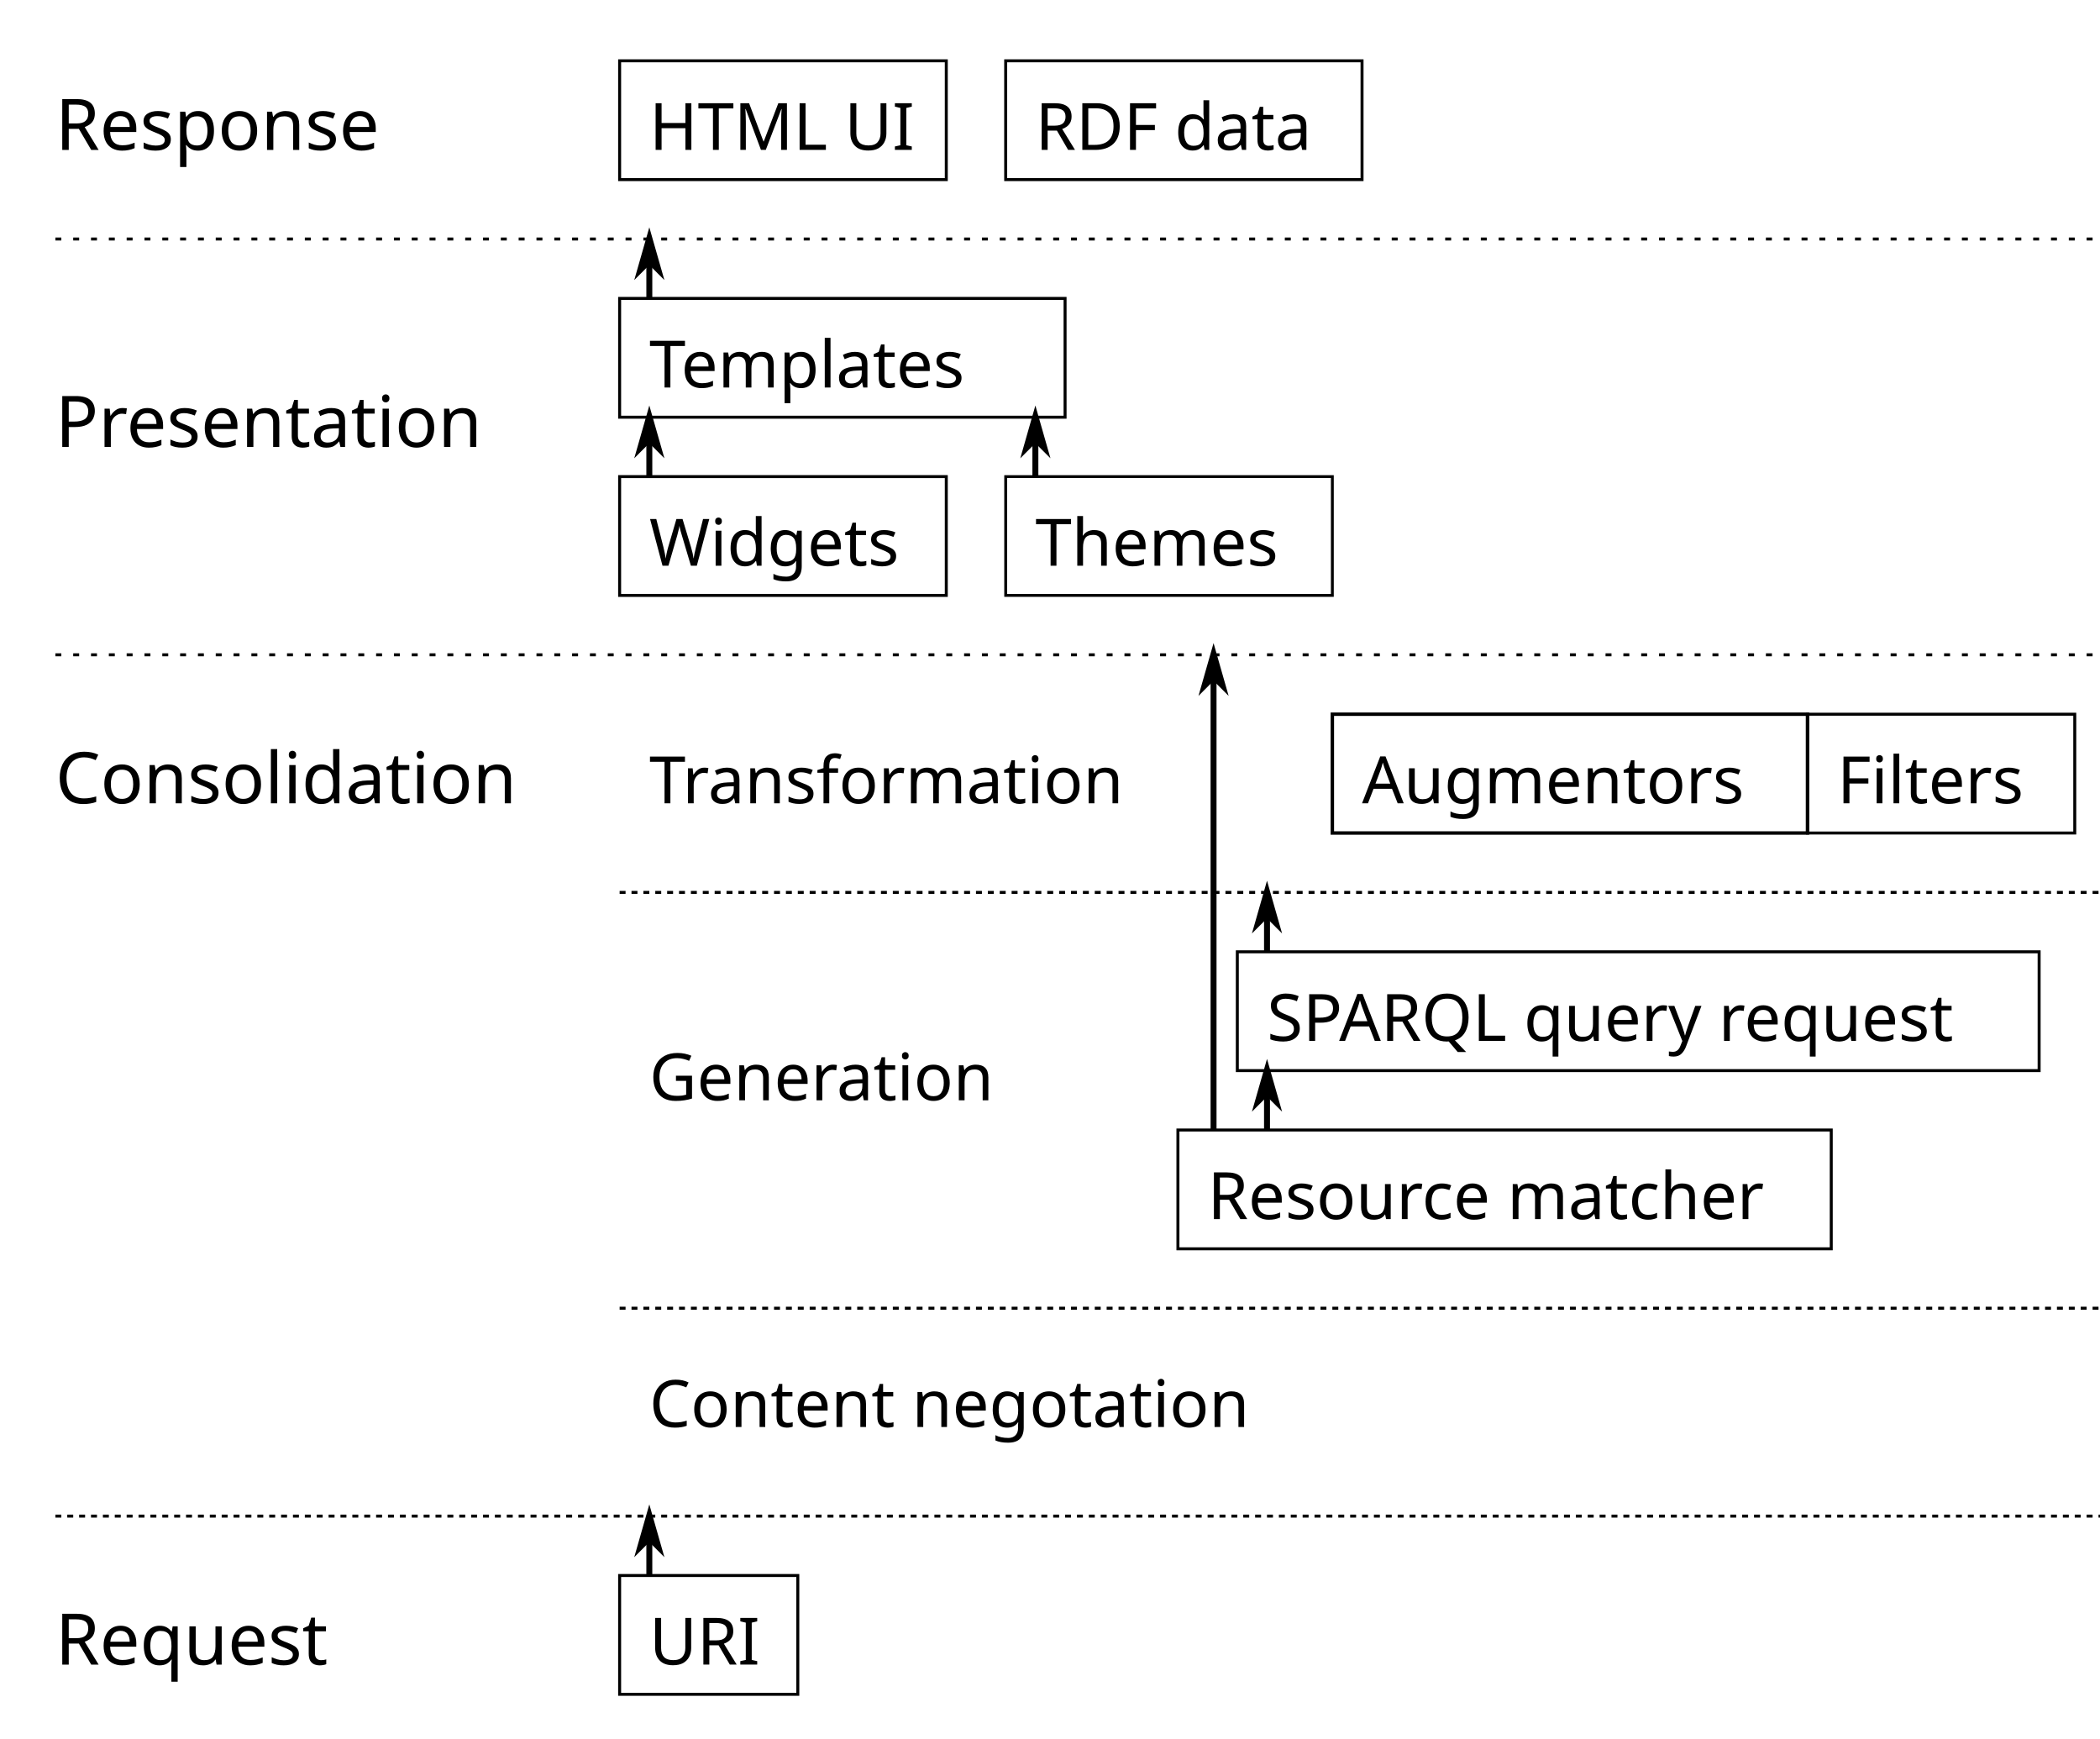
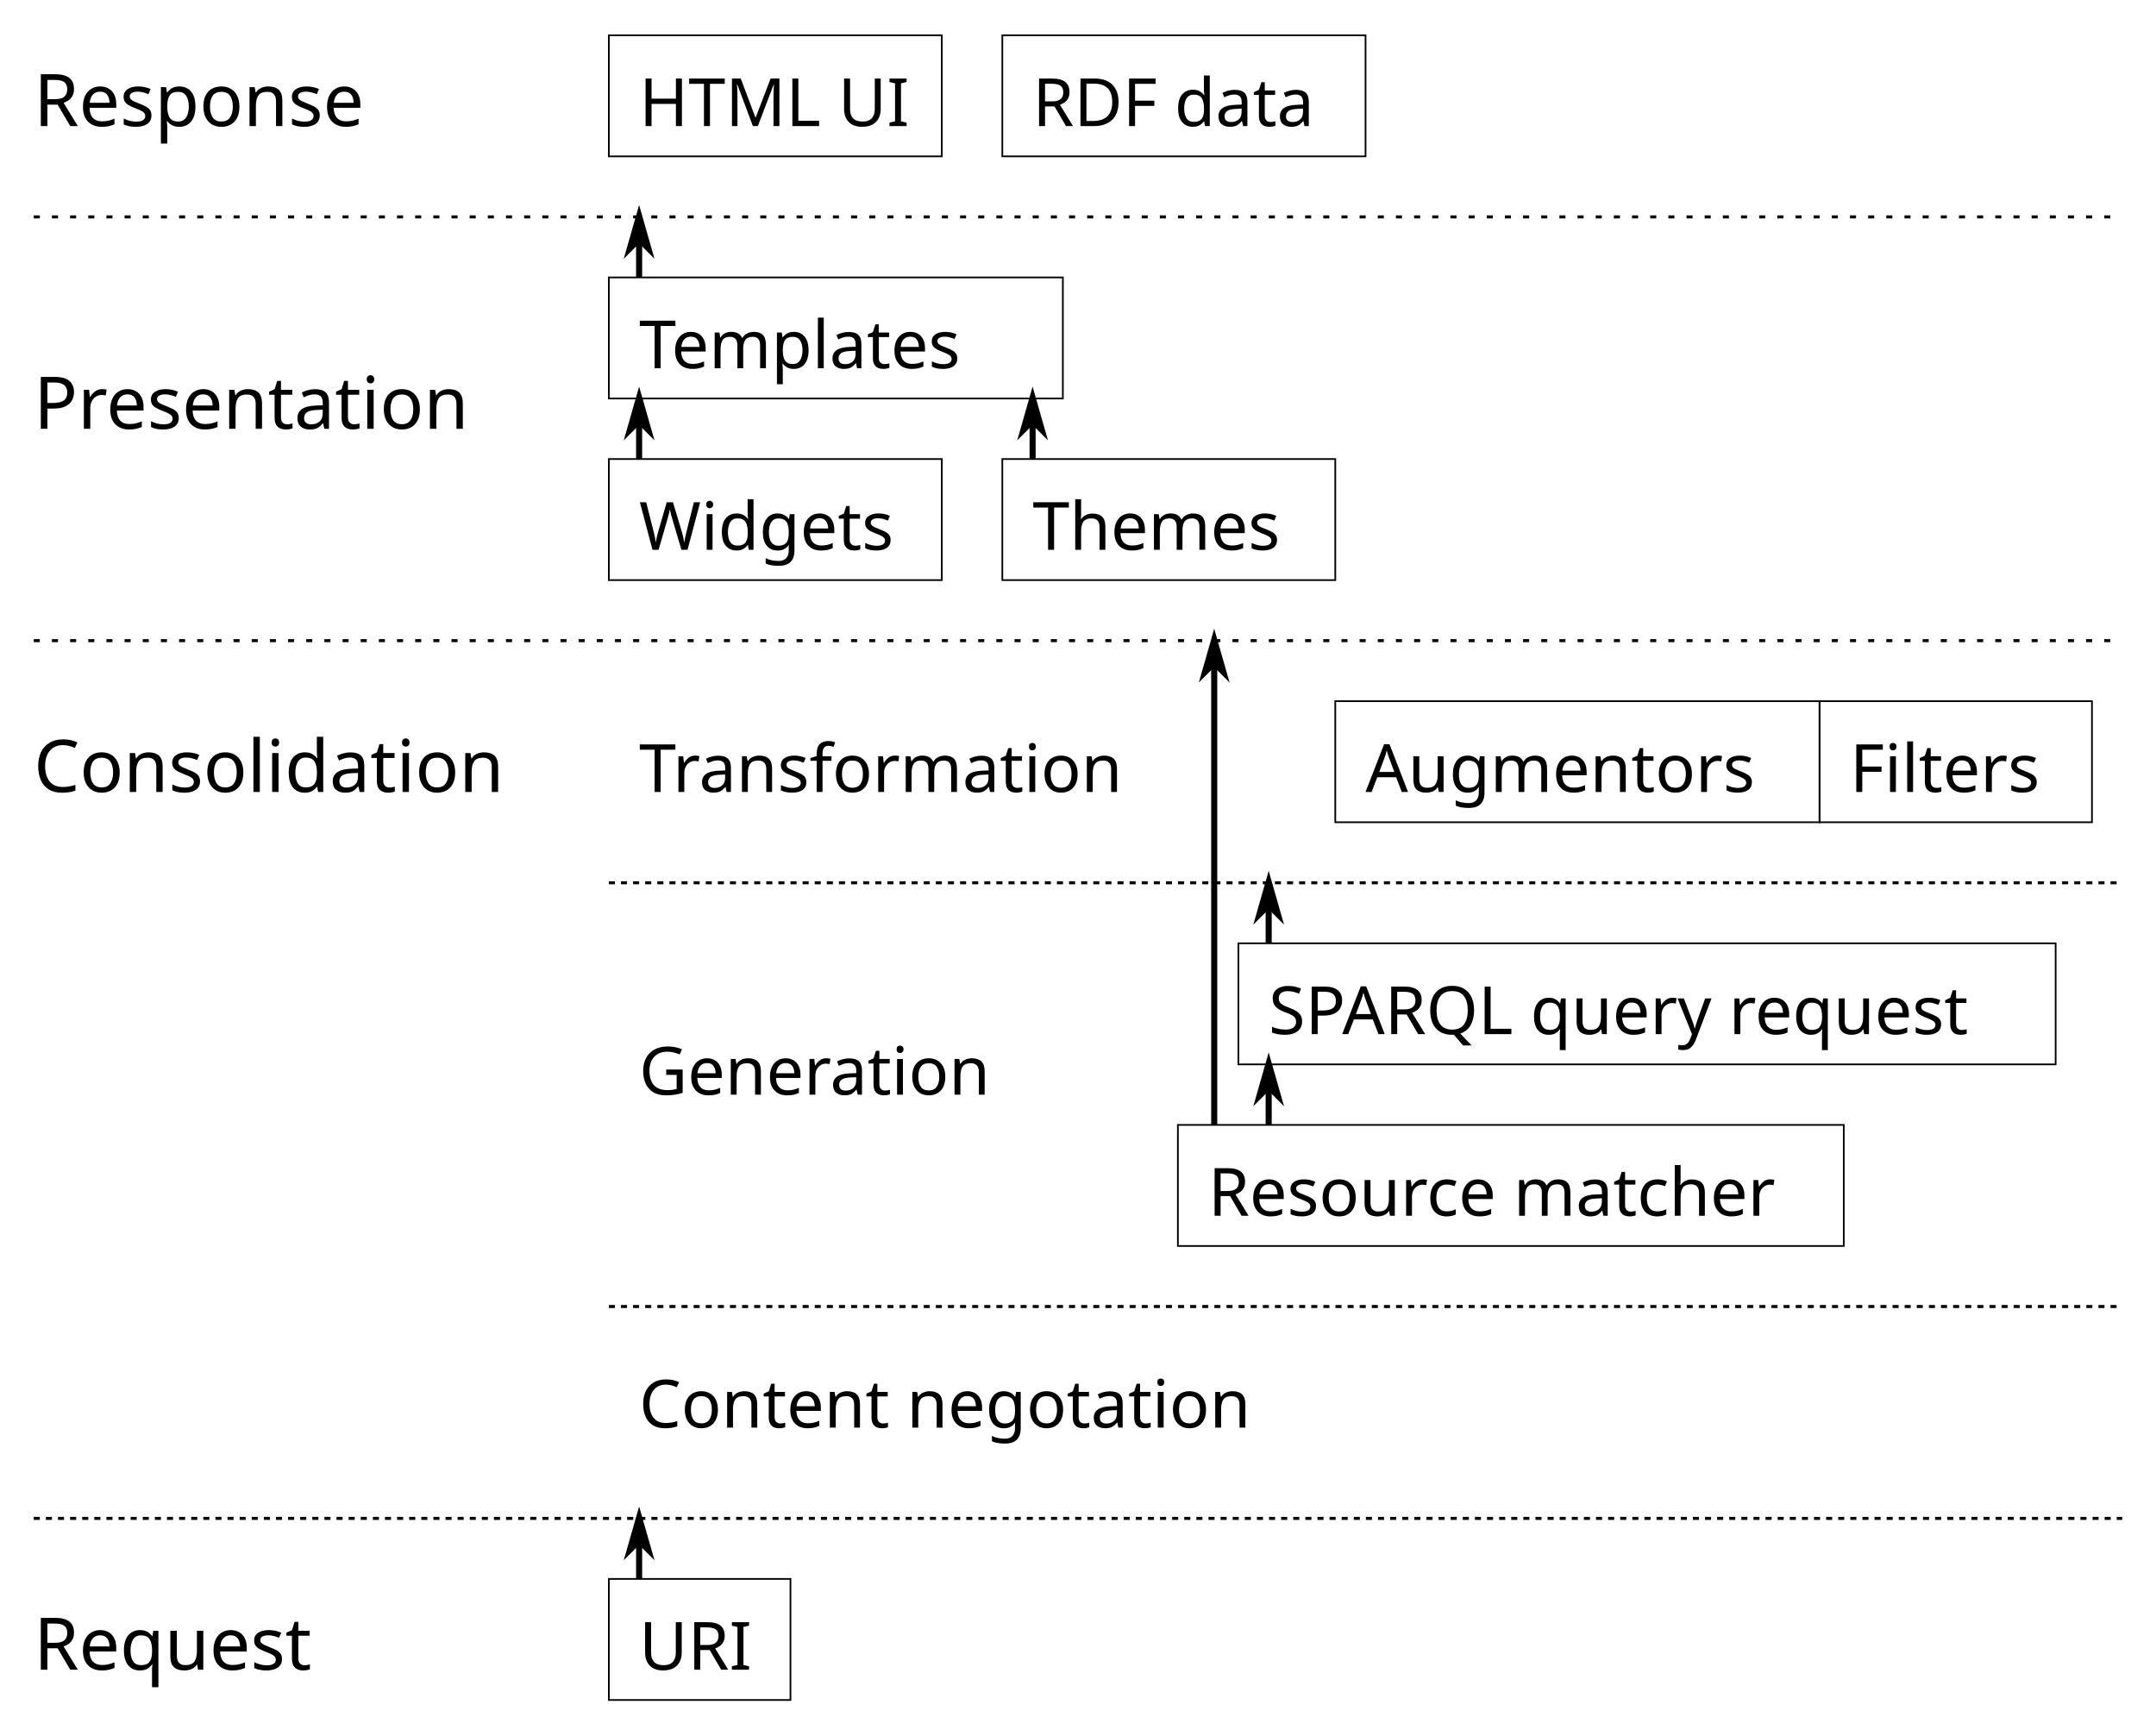
- <svg xmlns="http://www.w3.org/2000/svg" width="353.576" height="292.733" id="svg6610" version="1.1">
+ <svg xmlns="http://www.w3.org/2000/svg" width="639.125" height="514.406" id="svg6610" version="1.1">
  <defs id="defs6612">
    <marker orient="auto" refY="0" refX="0" id="Arrow1Mend" style="overflow:visible">
      <path id="path4860" d="M 0,0 5,-5 -12.5,0 5,5 0,0 z" style="fill-rule:evenodd;stroke:#000000;stroke-width:1pt" transform="matrix(-0.4,0,0,-0.4,-4,0)" />
    </marker>
    <marker orient="auto" refY="0" refX="0" id="marker7323" style="overflow:visible">
      <path id="path7325" d="M 0,0 5,-5 -12.5,0 5,5 0,0 z" style="fill-rule:evenodd;stroke:#000000;stroke-width:1pt" transform="matrix(-0.4,0,0,-0.4,-4,0)" />
    </marker>
    <marker orient="auto" refY="0" refX="0" id="Arrow1Mend-6" style="overflow:visible">
      <path id="path4860-5" d="M 0,0 5,-5 -12.5,0 5,5 0,0 z" style="fill-rule:evenodd;stroke:#000000;stroke-width:1pt" transform="matrix(-0.4,0,0,-0.4,-4,0)" />
    </marker>
    <marker orient="auto" refY="0" refX="0" id="Arrow1Mend-9" style="overflow:visible">
      <path id="path4860-4" d="M 0,0 5,-5 -12.5,0 5,5 0,0 z" style="fill-rule:evenodd;stroke:#000000;stroke-width:1pt" transform="matrix(-0.4,0,0,-0.4,-4,0)" />
    </marker>
    <marker orient="auto" refY="0" refX="0" id="Arrow1Mend-1" style="overflow:visible">
      <path id="path4860-0" d="M 0,0 5,-5 -12.5,0 5,5 0,0 z" style="fill-rule:evenodd;stroke:#000000;stroke-width:1pt" transform="matrix(-0.4,0,0,-0.4,-4,0)" />
    </marker>
    <marker orient="auto" refY="0" refX="0" id="Arrow1Mend-5" style="overflow:visible">
      <path id="path4860-06" d="M 0,0 5,-5 -12.5,0 5,5 0,0 z" style="fill-rule:evenodd;stroke:#000000;stroke-width:1pt" transform="matrix(-0.4,0,0,-0.4,-4,0)" />
    </marker>
    <marker orient="auto" refY="0" refX="0" id="Arrow1Mend-3" style="overflow:visible">
      <path id="path4860-8" d="M 0,0 5,-5 -12.5,0 5,5 0,0 z" style="fill-rule:evenodd;stroke:#000000;stroke-width:1pt" transform="matrix(-0.4,0,0,-0.4,-4,0)" />
    </marker>
  </defs>
-   <g id="layer1" transform="translate(-5.673828,-2.125)">
-     <text xml:space="preserve" style="font-size:12px;font-style:normal;font-weight:normal;line-height:125%;letter-spacing:0px;word-spacing:0px;fill:#000000;fill-opacity:1;stroke:none;font-family:Sans" x="235" y="137.362" id="text6672">
-       <tspan id="tspan6674" x="235" y="137.362" style="font-size:11px">Augmentors</tspan>
+   <g id="layer1" transform="translate(132.0625,107.3438)">
+     <text xml:space="preserve" style="font-size:21.534px;font-style:normal;font-weight:normal;line-height:125%;letter-spacing:0px;word-spacing:0px;fill:#000000;fill-opacity:1;stroke:none;font-family:Sans" x="272.739" y="127.431" id="text6672">
+       <tspan id="tspan6674" x="272.739" y="127.431" style="font-size:19.74px">Augmentors</tspan>
    </text>
-     <text xml:space="preserve" style="font-size:12px;font-style:normal;font-weight:normal;line-height:125%;letter-spacing:0px;word-spacing:0px;fill:#000000;fill-opacity:1;stroke:none;font-family:Sans" x="15" y="282.362" id="text6620">
-       <tspan id="tspan6622" x="15" y="282.362">Request</tspan>
+     <text xml:space="preserve" style="font-size:21.534px;font-style:normal;font-weight:normal;line-height:125%;letter-spacing:0px;word-spacing:0px;fill:#000000;fill-opacity:1;stroke:none;font-family:Sans" x="-122.051" y="387.634" id="text6620">
+       <tspan id="tspan6622" x="-122.051" y="387.634">Request</tspan>
    </text>
-     <text xml:space="preserve" style="font-size:12px;font-style:normal;font-weight:normal;line-height:125%;letter-spacing:0px;word-spacing:0px;fill:#000000;fill-opacity:1;stroke:none;font-family:Sans" x="15" y="27.362" id="text6624">
-       <tspan id="tspan6626" x="15" y="27.362">Response</tspan>
+     <text xml:space="preserve" style="font-size:21.534px;font-style:normal;font-weight:normal;line-height:125%;letter-spacing:0px;word-spacing:0px;fill:#000000;fill-opacity:1;stroke:none;font-family:Sans" x="-122.051" y="-69.964" id="text6624">
+       <tspan id="tspan6626" x="-122.051" y="-69.964">Response</tspan>
    </text>
-     <text xml:space="preserve" style="font-size:12px;font-style:normal;font-weight:normal;line-height:125%;letter-spacing:0px;word-spacing:0px;fill:#000000;fill-opacity:1;stroke:none;font-family:Sans" x="15" y="137.362" id="text6628">
-       <tspan id="tspan6630" x="15" y="137.362">Consolidation</tspan>
+     <text xml:space="preserve" style="font-size:21.534px;font-style:normal;font-weight:normal;line-height:125%;letter-spacing:0px;word-spacing:0px;fill:#000000;fill-opacity:1;stroke:none;font-family:Sans" x="-122.051" y="127.431" id="text6628">
+       <tspan id="tspan6630" x="-122.051" y="127.431">Consolidation</tspan>
    </text>
-     <text xml:space="preserve" style="font-size:12px;font-style:normal;font-weight:normal;line-height:125%;letter-spacing:0px;word-spacing:0px;fill:#000000;fill-opacity:1;stroke:none;font-family:Sans" x="15" y="77.362" id="text6632">
-       <tspan id="tspan6634" x="15" y="77.362">Presentation</tspan>
+     <text xml:space="preserve" style="font-size:21.534px;font-style:normal;font-weight:normal;line-height:125%;letter-spacing:0px;word-spacing:0px;fill:#000000;fill-opacity:1;stroke:none;font-family:Sans" x="-122.051" y="19.761" id="text6632">
+       <tspan id="tspan6634" x="-122.051" y="19.761">Presentation</tspan>
    </text>
-     <text xml:space="preserve" style="font-size:12px;font-style:normal;font-weight:normal;line-height:125%;letter-spacing:0px;word-spacing:0px;fill:#000000;fill-opacity:1;stroke:none;font-family:Sans" x="115" y="242.362" id="text6636">
-       <tspan id="tspan6638" x="115" y="242.362" style="font-size:11px">Content negotation</tspan>
+     <text xml:space="preserve" style="font-size:21.534px;font-style:normal;font-weight:normal;line-height:125%;letter-spacing:0px;word-spacing:0px;fill:#000000;fill-opacity:1;stroke:none;font-family:Sans" x="57.399" y="315.853" id="text6636">
+       <tspan id="tspan6638" x="57.399" y="315.853" style="font-size:19.74px">Content negotation</tspan>
    </text>
    <text xml:space="preserve" style="font-size:12px;font-style:normal;font-weight:normal;line-height:125%;letter-spacing:0px;word-spacing:0px;fill:#000000;fill-opacity:1;stroke:none;font-family:Sans" x="160.109" y="149.791" id="text6644">
      <tspan id="tspan6646" x="160.109" y="149.791" />
    </text>
-     <text xml:space="preserve" style="font-size:12px;font-style:normal;font-weight:normal;line-height:125%;letter-spacing:0px;word-spacing:0px;fill:#000000;fill-opacity:1;stroke:none;font-family:Sans" x="219" y="177.362" id="text6660">
-       <tspan id="tspan6662" x="219" y="177.362" style="font-size:11px">SPARQL query request</tspan>
+     <text xml:space="preserve" style="font-size:21.534px;font-style:normal;font-weight:normal;line-height:125%;letter-spacing:0px;word-spacing:0px;fill:#000000;fill-opacity:1;stroke:none;font-family:Sans" x="244.027" y="199.211" id="text6660">
+       <tspan id="tspan6662" x="244.027" y="199.211" style="font-size:19.74px">SPARQL query request</tspan>
    </text>
-     <text xml:space="preserve" style="font-size:12px;font-style:normal;font-weight:normal;line-height:125%;letter-spacing:0px;word-spacing:0px;fill:#000000;fill-opacity:1;stroke:none;font-family:Sans" x="209" y="207.362" id="text6664">
-       <tspan id="tspan6666" x="209" y="207.362" style="font-size:11px">Resource matcher</tspan>
+     <text xml:space="preserve" style="font-size:21.534px;font-style:normal;font-weight:normal;line-height:125%;letter-spacing:0px;word-spacing:0px;fill:#000000;fill-opacity:1;stroke:none;font-family:Sans" x="226.082" y="253.046" id="text6664">
+       <tspan id="tspan6666" x="226.082" y="253.046" style="font-size:19.74px">Resource matcher</tspan>
    </text>
-     <text xml:space="preserve" style="font-size:12px;font-style:normal;font-weight:normal;line-height:125%;letter-spacing:0px;word-spacing:0px;fill:#000000;fill-opacity:1;stroke:none;font-family:Sans" x="315" y="137.362" id="text6676">
-       <tspan id="tspan6678" x="315" y="137.362" style="font-size:11px">Filters</tspan>
+     <text xml:space="preserve" style="font-size:21.534px;font-style:normal;font-weight:normal;line-height:125%;letter-spacing:0px;word-spacing:0px;fill:#000000;fill-opacity:1;stroke:none;font-family:Sans" x="416.299" y="127.431" id="text6676">
+       <tspan id="tspan6678" x="416.299" y="127.431" style="font-size:19.74px">Filters</tspan>
    </text>
-     <text xml:space="preserve" style="font-size:12px;font-style:normal;font-weight:normal;line-height:125%;letter-spacing:0px;word-spacing:0px;fill:#000000;fill-opacity:1;stroke:none;font-family:Sans" x="115" y="27.362" id="text3023">
-       <tspan id="tspan3025" x="115" y="27.362" style="font-size:11px">HTML UI</tspan>
+     <text xml:space="preserve" style="font-size:21.534px;font-style:normal;font-weight:normal;line-height:125%;letter-spacing:0px;word-spacing:0px;fill:#000000;fill-opacity:1;stroke:none;font-family:Sans" x="57.399" y="-69.964" id="text3023">
+       <tspan id="tspan3025" x="57.399" y="-69.964" style="font-size:19.74px">HTML UI</tspan>
    </text>
-     <text xml:space="preserve" style="font-size:12px;font-style:normal;font-weight:normal;line-height:125%;letter-spacing:0px;word-spacing:0px;fill:#000000;fill-opacity:1;stroke:none;font-family:Sans" x="180" y="27.362" id="text3027">
-       <tspan id="tspan3029" x="180" y="27.362" style="font-size:11px">RDF data</tspan>
+     <text xml:space="preserve" style="font-size:21.534px;font-style:normal;font-weight:normal;line-height:125%;letter-spacing:0px;word-spacing:0px;fill:#000000;fill-opacity:1;stroke:none;font-family:Sans" x="174.041" y="-69.964" id="text3027">
+       <tspan id="tspan3029" x="174.041" y="-69.964" style="font-size:19.74px">RDF data</tspan>
    </text>
-     <rect style="fill:none;stroke:#000000;stroke-width:0.5;stroke-miterlimit:4;stroke-opacity:1;stroke-dasharray:none;stroke-dashoffset:0" id="rect4691" width="55" height="20" x="110" y="12.362" />
-     <rect style="fill:none;stroke:#000000;stroke-width:0.5;stroke-miterlimit:4;stroke-opacity:1;stroke-dasharray:none;stroke-dashoffset:0" id="rect4693" width="60" height="20" x="175" y="12.362" />
-     <text xml:space="preserve" style="font-size:12px;font-style:normal;font-weight:normal;line-height:125%;letter-spacing:0px;word-spacing:0px;fill:#000000;fill-opacity:1;stroke:none;font-family:Sans" x="115" y="67.362" id="text3015">
-       <tspan id="tspan3017" x="115" y="67.362" style="font-size:11px">Templates</tspan>
+     <rect style="fill:none;stroke:#000000;stroke-width:0.5;stroke-miterlimit:4;stroke-opacity:1;stroke-dasharray:none;stroke-dashoffset:0" id="rect4691" width="98.698" height="35.89" x="48.426" y="-96.882" />
+     <rect style="fill:none;stroke:#000000;stroke-width:0.5;stroke-miterlimit:4;stroke-opacity:1;stroke-dasharray:none;stroke-dashoffset:0" id="rect4693" width="107.67" height="35.89" x="165.069" y="-96.882" />
+     <text xml:space="preserve" style="font-size:21.534px;font-style:normal;font-weight:normal;line-height:125%;letter-spacing:0px;word-spacing:0px;fill:#000000;fill-opacity:1;stroke:none;font-family:Sans" x="57.399" y="1.816" id="text3015">
+       <tspan id="tspan3017" x="57.399" y="1.816" style="font-size:19.74px">Templates</tspan>
    </text>
-     <text xml:space="preserve" style="font-size:12px;font-style:normal;font-weight:normal;line-height:125%;letter-spacing:0px;word-spacing:0px;fill:#000000;fill-opacity:1;stroke:none;font-family:Sans" x="115" y="97.362" id="text3019">
-       <tspan id="tspan3021" x="115" y="97.362" style="font-size:11px">Widgets</tspan>
+     <text xml:space="preserve" style="font-size:21.534px;font-style:normal;font-weight:normal;line-height:125%;letter-spacing:0px;word-spacing:0px;fill:#000000;fill-opacity:1;stroke:none;font-family:Sans" x="57.399" y="55.651" id="text3019">
+       <tspan id="tspan3021" x="57.399" y="55.651" style="font-size:19.74px">Widgets</tspan>
    </text>
-     <rect style="fill:none;stroke:#000000;stroke-width:0.5;stroke-miterlimit:4;stroke-opacity:1;stroke-dasharray:none;stroke-dashoffset:0" id="rect4685" width="75" height="20" x="110" y="52.362" />
-     <rect style="fill:none;stroke:#000000;stroke-width:0.5;stroke-miterlimit:4;stroke-opacity:1;stroke-dasharray:none;stroke-dashoffset:0" id="rect4687" width="55" height="20" x="110" y="82.362" />
-     <path style="fill:none;stroke:#000000;stroke-width:1px;stroke-linecap:butt;stroke-linejoin:miter;stroke-opacity:1;marker-end:url(#Arrow1Mend)" d="m 115,82.362 0,-10" id="path6221" />
-     <text xml:space="preserve" style="font-size:12px;font-style:normal;font-weight:normal;line-height:125%;letter-spacing:0px;word-spacing:0px;fill:#000000;fill-opacity:1;stroke:none;font-family:Sans" x="180" y="97.362" id="text6765">
-       <tspan id="tspan6767" x="180" y="97.362" style="font-size:11px">Themes</tspan>
+     <rect style="fill:none;stroke:#000000;stroke-width:0.5;stroke-miterlimit:4;stroke-opacity:1;stroke-dasharray:none;stroke-dashoffset:0" id="rect4685" width="134.588" height="35.89" x="48.426" y="-25.102" />
+     <rect style="fill:none;stroke:#000000;stroke-width:0.5;stroke-miterlimit:4;stroke-opacity:1;stroke-dasharray:none;stroke-dashoffset:0" id="rect4687" width="98.698" height="35.89" x="48.426" y="28.733" />
+     <path style="fill:none;stroke:#000000;stroke-width:1.795px;stroke-linecap:butt;stroke-linejoin:miter;stroke-opacity:1;marker-end:url(#Arrow1Mend)" d="m 57.399,28.733 0,-17.945" id="path6221" />
+     <text xml:space="preserve" style="font-size:21.534px;font-style:normal;font-weight:normal;line-height:125%;letter-spacing:0px;word-spacing:0px;fill:#000000;fill-opacity:1;stroke:none;font-family:Sans" x="174.041" y="55.651" id="text6765">
+       <tspan id="tspan6767" x="174.041" y="55.651" style="font-size:19.74px">Themes</tspan>
    </text>
-     <rect style="fill:none;stroke:#000000;stroke-width:0.479;stroke-miterlimit:4;stroke-opacity:1;stroke-dasharray:none;stroke-dashoffset:0" id="rect6771" width="55" height="20" x="175" y="82.362" />
-     <path style="fill:none;stroke:#000000;stroke-width:1px;stroke-linecap:butt;stroke-linejoin:miter;stroke-opacity:1;marker-end:url(#Arrow1Mend)" d="m 180,82.362 0,-10" id="path6221-2" />
-     <text xml:space="preserve" style="font-size:12px;font-style:normal;font-weight:normal;line-height:125%;letter-spacing:0px;word-spacing:0px;fill:#000000;fill-opacity:1;stroke:none;font-family:Sans" x="115" y="137.362" id="text3011">
-       <tspan id="tspan3013" x="115" y="137.362" style="font-size:11px">Transformation</tspan>
+     <rect style="fill:none;stroke:#000000;stroke-width:0.5;stroke-miterlimit:4;stroke-opacity:1;stroke-dasharray:none;stroke-dashoffset:0" id="rect6771" width="98.698" height="35.89" x="165.069" y="28.733" />
+     <path style="fill:none;stroke:#000000;stroke-width:1.795px;stroke-linecap:butt;stroke-linejoin:miter;stroke-opacity:1;marker-end:url(#Arrow1Mend)" d="m 174.041,28.733 0,-17.945" id="path6221-2" />
+     <text xml:space="preserve" style="font-size:21.534px;font-style:normal;font-weight:normal;line-height:125%;letter-spacing:0px;word-spacing:0px;fill:#000000;fill-opacity:1;stroke:none;font-family:Sans" x="57.399" y="127.431" id="text3011">
+       <tspan id="tspan3013" x="57.399" y="127.431" style="font-size:19.74px">Transformation</tspan>
    </text>
-     <text xml:space="preserve" style="font-size:12px;font-style:normal;font-weight:normal;line-height:125%;letter-spacing:0px;word-spacing:0px;fill:#000000;fill-opacity:1;stroke:none;font-family:Sans" x="115" y="187.362" id="text3007">
-       <tspan id="tspan3009" x="115" y="187.362" style="font-size:11px">Generation</tspan>
+     <text xml:space="preserve" style="font-size:21.534px;font-style:normal;font-weight:normal;line-height:125%;letter-spacing:0px;word-spacing:0px;fill:#000000;fill-opacity:1;stroke:none;font-family:Sans" x="57.399" y="217.156" id="text3007">
+       <tspan id="tspan3009" x="57.399" y="217.156" style="font-size:19.74px">Generation</tspan>
    </text>
-     <path style="fill:none;stroke:#000000;stroke-width:1px;stroke-linecap:butt;stroke-linejoin:miter;stroke-opacity:1;marker-end:url(#Arrow1Mend)" d="m 115,52.362 0,-10" id="path6221-2-5" />
-     <text xml:space="preserve" style="font-size:12px;font-style:normal;font-weight:normal;line-height:125%;letter-spacing:0px;word-spacing:0px;fill:#000000;fill-opacity:1;stroke:none;font-family:Sans" x="115" y="282.362" id="text3003">
-       <tspan id="tspan3005" x="115" y="282.362" style="font-size:11px">URI</tspan>
+     <path style="fill:none;stroke:#000000;stroke-width:1.795px;stroke-linecap:butt;stroke-linejoin:miter;stroke-opacity:1;marker-end:url(#Arrow1Mend)" d="m 57.399,-25.102 0,-17.945" id="path6221-2-5" />
+     <text xml:space="preserve" style="font-size:21.534px;font-style:normal;font-weight:normal;line-height:125%;letter-spacing:0px;word-spacing:0px;fill:#000000;fill-opacity:1;stroke:none;font-family:Sans" x="57.399" y="387.634" id="text3003">
+       <tspan id="tspan3005" x="57.399" y="387.634" style="font-size:19.74px">URI</tspan>
    </text>
-     <rect style="fill:none;stroke:#000000;stroke-width:0.5;stroke-miterlimit:4;stroke-opacity:1;stroke-dasharray:none;stroke-dashoffset:0" id="rect4790" width="30" height="20" x="110" y="267.362" />
-     <path style="fill:none;stroke:#000000;stroke-width:1px;stroke-linecap:butt;stroke-linejoin:miter;stroke-opacity:1;marker-end:url(#Arrow1Mend)" d="m 115,267.362 0,-10" id="path5667" />
-     <rect style="fill:none;stroke:#000000;stroke-width:0.5;stroke-miterlimit:4;stroke-opacity:1;stroke-dasharray:none;stroke-dashoffset:0" id="rect8299" width="110" height="20" x="204" y="192.362" />
-     <rect style="fill:none;stroke:#000000;stroke-width:0.5;stroke-miterlimit:4;stroke-opacity:1;stroke-dasharray:none;stroke-dashoffset:0" id="rect8301" width="135" height="20" x="214" y="162.362" />
-     <path style="fill:none;stroke:#000000;stroke-width:1px;stroke-linecap:butt;stroke-linejoin:miter;stroke-opacity:1;marker-end:url(#Arrow1Mend)" d="m 219,192.362 0,-10" id="path6221-2-1" />
-     <path style="fill:none;stroke:#000000;stroke-width:1;stroke-linecap:butt;stroke-linejoin:miter;stroke-miterlimit:4;stroke-opacity:1;stroke-dasharray:none;marker-end:url(#Arrow1Mend-5)" d="m 210,192.362 0,-80" id="path8345" />
-     <rect style="fill:none;stroke:#000000;stroke-width:0.577;stroke-miterlimit:4;stroke-opacity:1;stroke-dasharray:none;stroke-dashoffset:0" id="rect10100" width="80" height="20" x="230" y="122.362" />
-     <rect style="fill:none;stroke:#000000;stroke-width:0.5;stroke-miterlimit:4;stroke-opacity:1;stroke-dasharray:none;stroke-dashoffset:0" id="rect10102" width="45" height="20" x="310" y="122.362" />
-     <path style="fill:none;stroke:#000000;stroke-width:0.5;stroke-linecap:butt;stroke-linejoin:miter;stroke-miterlimit:4;stroke-opacity:1;stroke-dasharray:1, 2;stroke-dashoffset:0" d="m 15,42.362 345,0" id="path10104" />
-     <path style="fill:none;stroke:#000000;stroke-width:0.5;stroke-linecap:butt;stroke-linejoin:miter;stroke-miterlimit:4;stroke-opacity:1;stroke-dasharray:1, 2;stroke-dashoffset:0" d="m 15,112.362 345,0" id="path10104-3" />
-     <path style="fill:none;stroke:#000000;stroke-width:0.5;stroke-linecap:butt;stroke-linejoin:miter;stroke-miterlimit:4;stroke-opacity:1;stroke-dasharray:1, 1;stroke-dashoffset:0" d="m 15,257.362 345,0" id="path10104-3-6" />
-     <path style="fill:none;stroke:#000000;stroke-width:0.5;stroke-linecap:butt;stroke-linejoin:miter;stroke-miterlimit:4;stroke-opacity:1;stroke-dasharray:1, 1;stroke-dashoffset:0" d="m 110,152.362 250,0" id="path10145" />
-     <path style="fill:none;stroke:#000000;stroke-width:1px;stroke-linecap:butt;stroke-linejoin:miter;stroke-opacity:1;marker-end:url(#Arrow1Mend-3)" d="m 219,162.362 0,-10" id="path10147" />
-     <path style="fill:none;stroke:#000000;stroke-width:0.5;stroke-linecap:butt;stroke-linejoin:miter;stroke-miterlimit:4;stroke-opacity:1;stroke-dasharray:1, 1;stroke-dashoffset:0" d="m 110,222.362 250,0" id="path10145-9" />
+     <rect style="fill:none;stroke:#000000;stroke-width:0.5;stroke-miterlimit:4;stroke-opacity:1;stroke-dasharray:none;stroke-dashoffset:0" id="rect4790" width="53.835" height="35.89" x="48.426" y="360.716" />
+     <path style="fill:none;stroke:#000000;stroke-width:1.795px;stroke-linecap:butt;stroke-linejoin:miter;stroke-opacity:1;marker-end:url(#Arrow1Mend)" d="m 57.399,360.716 0,-17.945" id="path5667" />
+     <rect style="fill:none;stroke:#000000;stroke-width:0.5;stroke-miterlimit:4;stroke-opacity:1;stroke-dasharray:none;stroke-dashoffset:0" id="rect8299" width="197.395" height="35.89" x="217.109" y="226.128" />
+     <rect style="fill:none;stroke:#000000;stroke-width:0.5;stroke-miterlimit:4;stroke-opacity:1;stroke-dasharray:none;stroke-dashoffset:0" id="rect8301" width="242.258" height="35.89" x="235.054" y="172.293" />
+     <path style="fill:none;stroke:#000000;stroke-width:1.795px;stroke-linecap:butt;stroke-linejoin:miter;stroke-opacity:1;marker-end:url(#Arrow1Mend)" d="m 244.027,226.128 0,-17.945" id="path6221-2-1" />
+     <path style="fill:none;stroke:#000000;stroke-width:1.795;stroke-linecap:butt;stroke-linejoin:miter;stroke-miterlimit:4;stroke-opacity:1;stroke-dasharray:none;marker-end:url(#Arrow1Mend-5)" d="m 227.876,226.128 0,-143.56" id="path8345" />
+     <rect style="fill:none;stroke:#000000;stroke-width:0.5;stroke-miterlimit:4;stroke-opacity:1;stroke-dasharray:none;stroke-dashoffset:0" id="rect10100" width="143.56" height="35.89" x="263.766" y="100.513" />
+     <rect style="fill:none;stroke:#000000;stroke-width:0.5;stroke-miterlimit:4;stroke-opacity:1;stroke-dasharray:none;stroke-dashoffset:0" id="rect10102" width="80.753" height="35.89" x="407.326" y="100.513" />
+     <path style="fill:none;stroke:#000000;stroke-width:0.897;stroke-linecap:butt;stroke-linejoin:miter;stroke-miterlimit:4;stroke-opacity:1;stroke-dasharray:1.795, 3.589;stroke-dashoffset:0" d="m -122.051,-43.047 619.103,0" id="path10104" />
+     <path style="fill:none;stroke:#000000;stroke-width:0.897;stroke-linecap:butt;stroke-linejoin:miter;stroke-miterlimit:4;stroke-opacity:1;stroke-dasharray:1.795, 3.589;stroke-dashoffset:0" d="m -122.051,82.568 619.103,0" id="path10104-3" />
+     <path style="fill:none;stroke:#000000;stroke-width:0.897;stroke-linecap:butt;stroke-linejoin:miter;stroke-miterlimit:4;stroke-opacity:1;stroke-dasharray:1.795, 1.795;stroke-dashoffset:0" d="m -122.051,342.771 619.103,0" id="path10104-3-6" />
+     <path style="fill:none;stroke:#000000;stroke-width:0.897;stroke-linecap:butt;stroke-linejoin:miter;stroke-miterlimit:4;stroke-opacity:1;stroke-dasharray:1.795, 1.795;stroke-dashoffset:0" d="m 48.426,154.348 448.625,0" id="path10145" />
+     <path style="fill:none;stroke:#000000;stroke-width:1.795px;stroke-linecap:butt;stroke-linejoin:miter;stroke-opacity:1;marker-end:url(#Arrow1Mend-3)" d="m 244.027,172.293 0,-17.945" id="path10147" />
+     <path style="fill:none;stroke:#000000;stroke-width:0.897;stroke-linecap:butt;stroke-linejoin:miter;stroke-miterlimit:4;stroke-opacity:1;stroke-dasharray:1.795, 1.795;stroke-dashoffset:0" d="m 48.426,279.963 448.625,0" id="path10145-9" />
  </g>
</svg>
